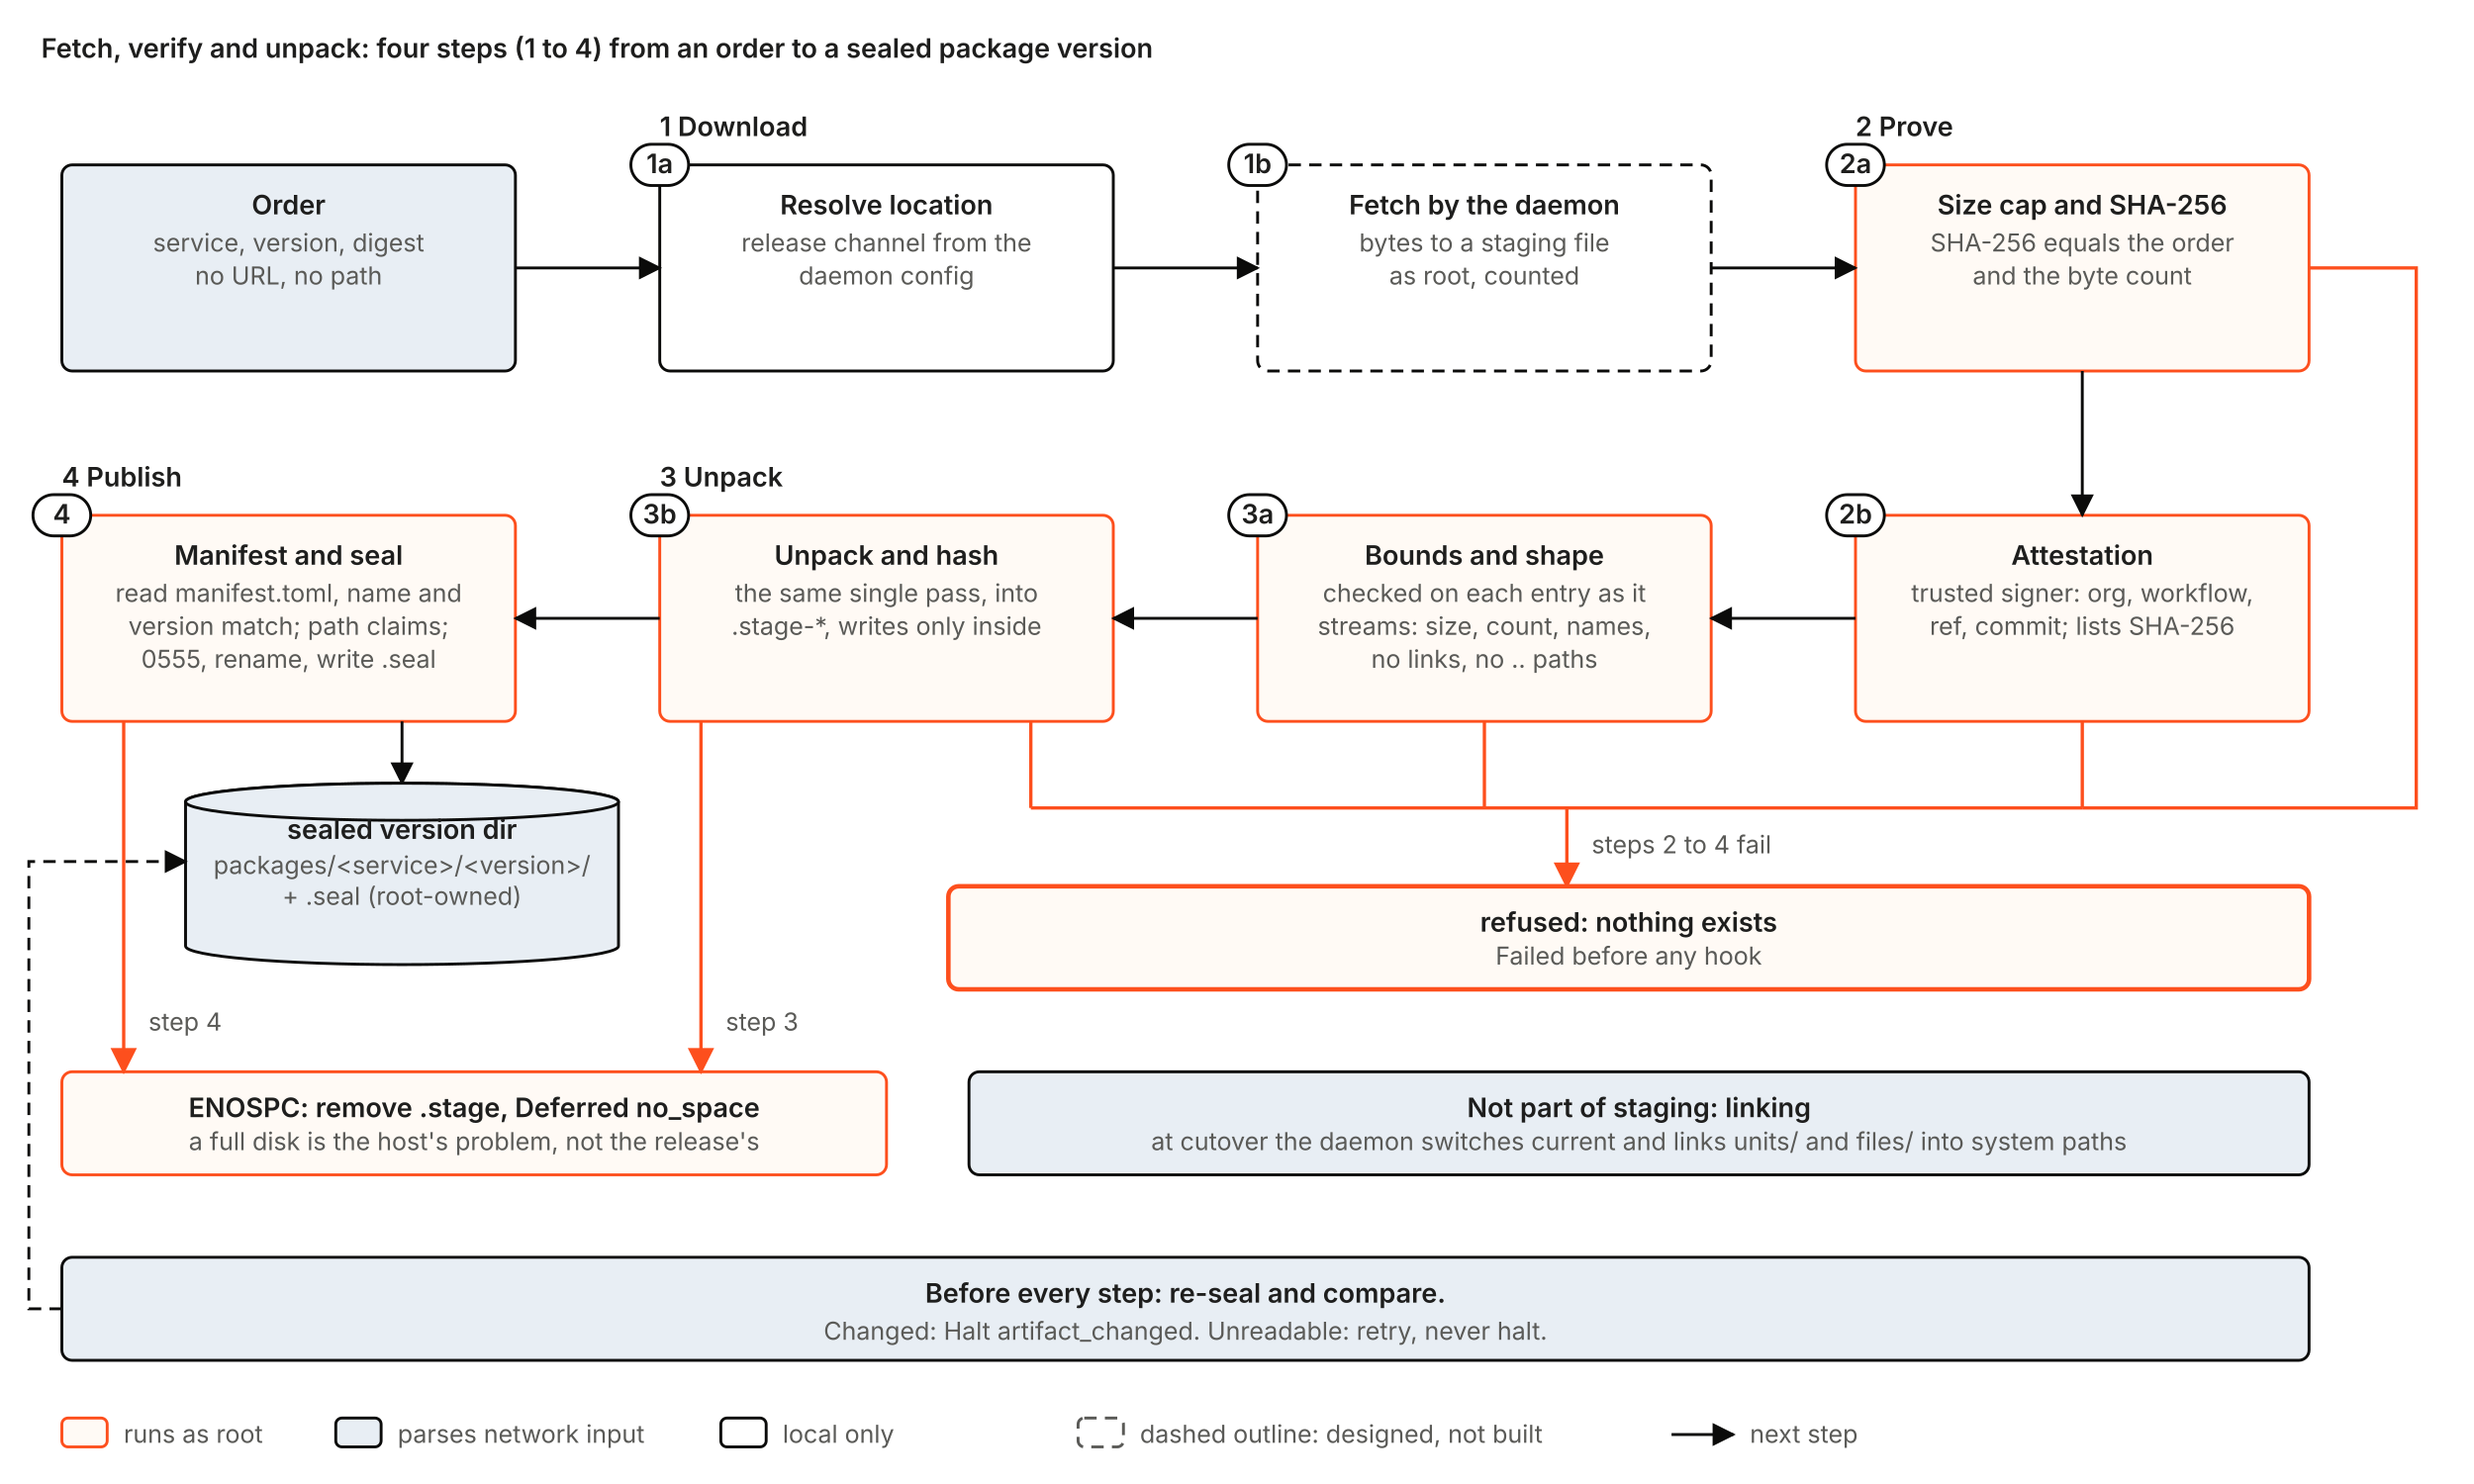
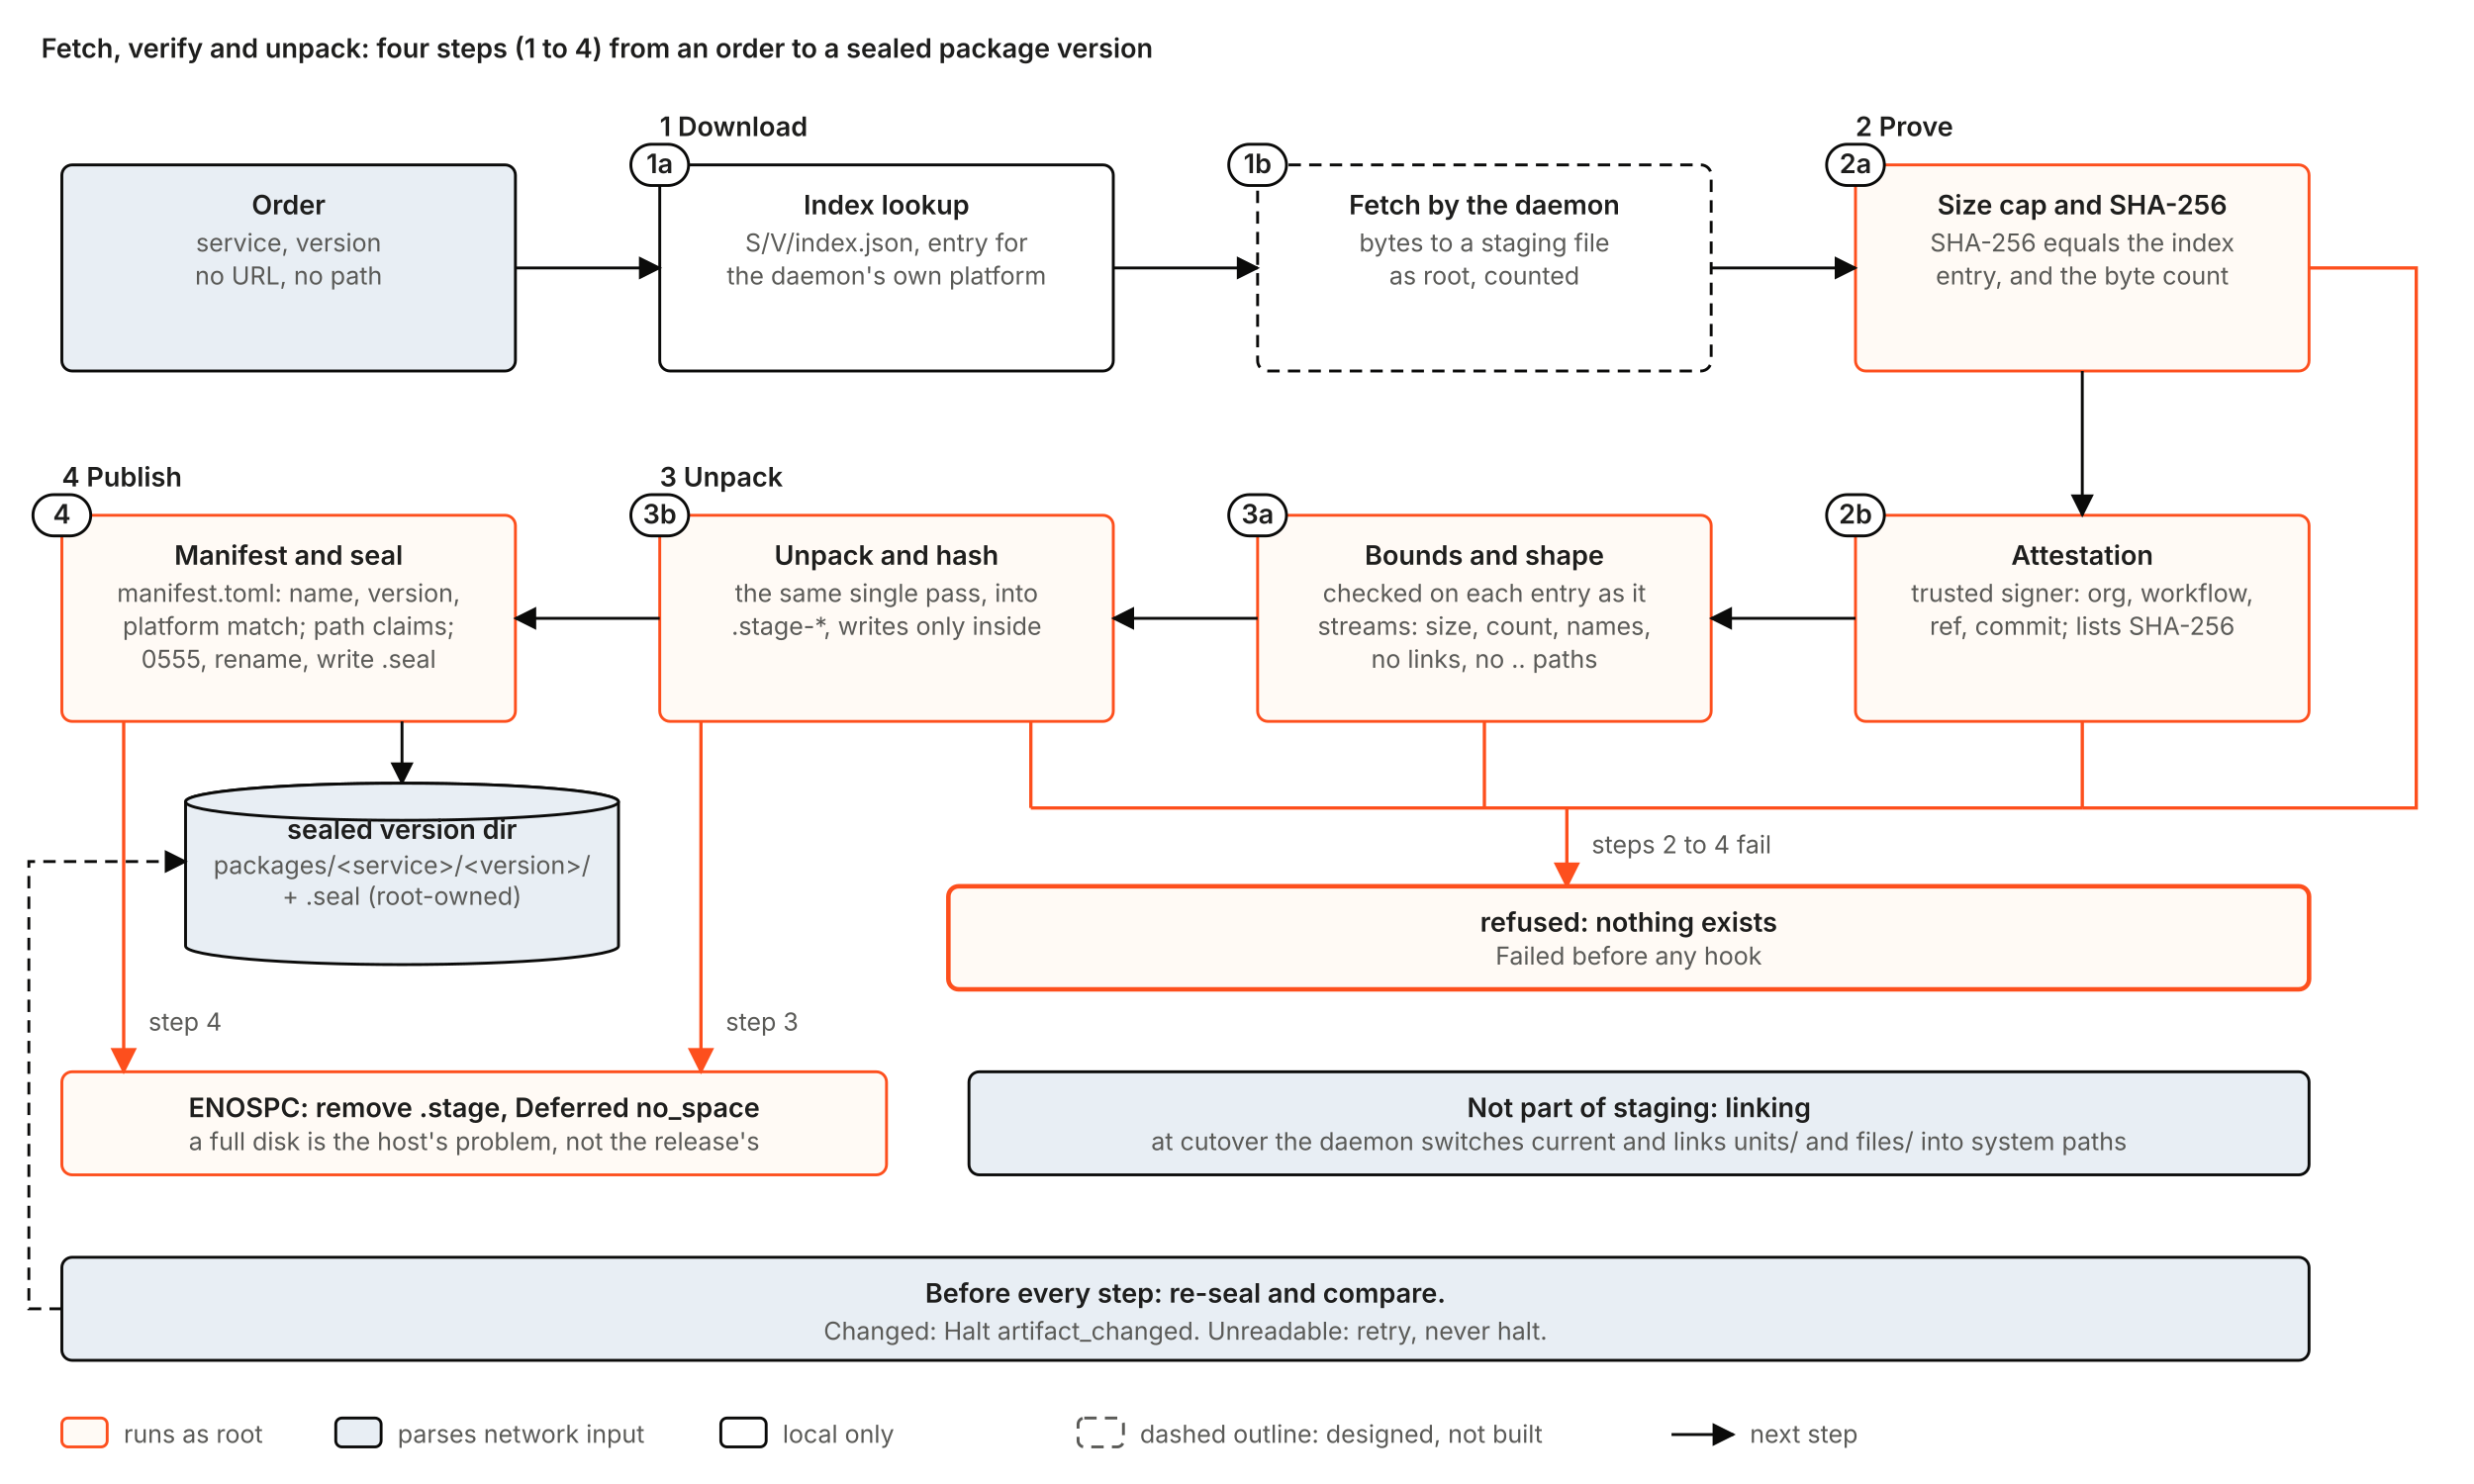
- <svg xmlns="http://www.w3.org/2000/svg" viewBox="0 0 1200 720" width="1200" height="720" role="img" aria-label="Package fetch, verify and unpack: order with version and digest only, fetch by the daemon, download, size and digest check and attestation, bounds and shape checks while unpacking in one pass, manifest read, seal and rename into the version directory, with what is root-written at each step.">
+ <svg xmlns="http://www.w3.org/2000/svg" viewBox="0 0 1200 720" width="1200" height="720" role="img" aria-label="Package fetch, verify and unpack: order with service and version only, release index lookup for the daemon's platform, download, size and digest check against the index entry and attestation, bounds and shape checks while unpacking in one pass, manifest read, seal and rename into the version directory, with what is root-written at each step.">
  <defs>
    <marker id="release-fetch-verify-stage-ak" viewBox="0 0 10 10" refX="9" refY="5" markerWidth="8" markerHeight="8" orient="auto-start-reverse">
      <path d="M0,0 L10,5 L0,10 z" fill="#0B0B0A" />
    </marker>
    <marker id="release-fetch-verify-stage-ao" viewBox="0 0 10 10" refX="9" refY="5" markerWidth="8" markerHeight="8" orient="auto-start-reverse">
      <path d="M0,0 L10,5 L0,10 z" fill="#FD4F1D" />
    </marker>
  </defs>
  <style>
.box{fill:#FFFFFF;stroke:#0B0B0A;stroke-width:1.4}
.box-b{fill:#E8EEF4;stroke:#0B0B0A;stroke-width:1.4}
.box-o{fill:#FFFAF5;stroke:#FD4F1D;stroke-width:1.4}
.box-t{fill:none;stroke:#FD4F1D;stroke-width:2}
.box-p{fill:none;stroke:#5A5A57;stroke-width:1.4;stroke-dasharray:6 4}
.dash{stroke-dasharray:6 4}
.tb{stroke:#FD4F1D;fill:none;stroke-width:2.2;stroke-dasharray:8 5}
.ln{stroke:#0B0B0A;fill:none;stroke-width:1.4}
.ln-d{stroke:#0B0B0A;fill:none;stroke-width:1.4;stroke-dasharray:6 4}
.ln-o{stroke:#FD4F1D;fill:none;stroke-width:1.6}
.ln-od{stroke:#FD4F1D;fill:none;stroke-width:1.6;stroke-dasharray:6 4}
.life{stroke:#5A5A57;stroke-width:1;stroke-dasharray:2 4}
text{fill:#1E1E1D;font-family:system-ui,-apple-system,'Segoe UI',sans-serif;font-size:13px}
.b{font-weight:600}
.t-m{fill:#5A5A57;font-size:12px}
.lbl{paint-order:stroke;stroke:#FFFFFF;stroke-width:4px;stroke-linejoin:round}
</style>
  <rect x="0" y="0" width="1200" height="720" fill="#FFFFFF" />
  <text x="20" y="28" class="b" font-size="16" text-anchor="start">Fetch, verify and unpack: four steps (1 to 4) from an order to a sealed package version</text>
  <rect x="30" y="80" width="220" height="100" rx="5" class="box-b" />
  <text x="140" y="104" class="b" text-anchor="middle">Order</text>
-   <text x="140" y="122" class="t-m" text-anchor="middle">service, version, digest</text>
+   <text x="140" y="122" class="t-m" text-anchor="middle">service, version</text>
  <text x="140" y="138" class="t-m" text-anchor="middle">no URL, no path</text>
  <rect x="320" y="80" width="220" height="100" rx="5" class="box" />
-   <text x="430" y="104" class="b" text-anchor="middle">Resolve location</text>
-   <text x="430" y="122" class="t-m" text-anchor="middle">release channel from the</text>
-   <text x="430" y="138" class="t-m" text-anchor="middle">daemon config</text>
+   <text x="430" y="104" class="b" text-anchor="middle">Index lookup</text>
+   <text x="430" y="122" class="t-m" text-anchor="middle">S/V/index.json, entry for</text>
+   <text x="430" y="138" class="t-m" text-anchor="middle">the daemon's own platform</text>
  <rect x="306" y="70" width="28" height="20" rx="10" fill="#FFFFFF" stroke="#0B0B0A" stroke-width="1.4" />
  <text x="320" y="84" class="b" font-size="11" text-anchor="middle">1a</text>
  <rect x="610" y="80" width="220" height="100" rx="5" class="box dash" />
  <text x="720" y="104" class="b" text-anchor="middle">Fetch by the daemon</text>
  <text x="720" y="122" class="t-m" text-anchor="middle">bytes to a staging file</text>
  <text x="720" y="138" class="t-m" text-anchor="middle">as root, counted</text>
  <rect x="596" y="70" width="28" height="20" rx="10" fill="#FFFFFF" stroke="#0B0B0A" stroke-width="1.4" />
  <text x="610" y="84" class="b" font-size="11" text-anchor="middle">1b</text>
  <rect x="900" y="80" width="220" height="100" rx="5" class="box-o" />
  <text x="1010" y="104" class="b" text-anchor="middle">Size cap and SHA-256</text>
-   <text x="1010" y="122" class="t-m" text-anchor="middle">SHA-256 equals the order</text>
-   <text x="1010" y="138" class="t-m" text-anchor="middle">and the byte count</text>
+   <text x="1010" y="122" class="t-m" text-anchor="middle">SHA-256 equals the index</text>
+   <text x="1010" y="138" class="t-m" text-anchor="middle">entry, and the byte count</text>
  <rect x="886" y="70" width="28" height="20" rx="10" fill="#FFFFFF" stroke="#0B0B0A" stroke-width="1.4" />
  <text x="900" y="84" class="b" font-size="11" text-anchor="middle">2a</text>
  <rect x="900" y="250" width="220" height="100" rx="5" class="box-o" />
  <text x="1010" y="274" class="b" text-anchor="middle">Attestation</text>
  <text x="1010" y="292" class="t-m" text-anchor="middle">trusted signer: org, workflow,</text>
  <text x="1010" y="308" class="t-m" text-anchor="middle">ref, commit; lists SHA-256</text>
  <rect x="886" y="240" width="28" height="20" rx="10" fill="#FFFFFF" stroke="#0B0B0A" stroke-width="1.4" />
  <text x="900" y="254" class="b" font-size="11" text-anchor="middle">2b</text>
  <rect x="610" y="250" width="220" height="100" rx="5" class="box-o" />
  <text x="720" y="274" class="b" text-anchor="middle">Bounds and shape</text>
  <text x="720" y="292" class="t-m" text-anchor="middle">checked on each entry as it</text>
  <text x="720" y="308" class="t-m" text-anchor="middle">streams: size, count, names,</text>
  <text x="720" y="324" class="t-m" text-anchor="middle">no links, no .. paths</text>
  <rect x="596" y="240" width="28" height="20" rx="10" fill="#FFFFFF" stroke="#0B0B0A" stroke-width="1.4" />
  <text x="610" y="254" class="b" font-size="11" text-anchor="middle">3a</text>
  <rect x="320" y="250" width="220" height="100" rx="5" class="box-o" />
  <text x="430" y="274" class="b" text-anchor="middle">Unpack and hash</text>
  <text x="430" y="292" class="t-m" text-anchor="middle">the same single pass, into</text>
  <text x="430" y="308" class="t-m" text-anchor="middle">.stage-*, writes only inside</text>
  <rect x="306" y="240" width="28" height="20" rx="10" fill="#FFFFFF" stroke="#0B0B0A" stroke-width="1.4" />
  <text x="320" y="254" class="b" font-size="11" text-anchor="middle">3b</text>
  <rect x="30" y="250" width="220" height="100" rx="5" class="box-o" />
  <text x="140" y="274" class="b" text-anchor="middle">Manifest and seal</text>
-   <text x="140" y="292" class="t-m" text-anchor="middle">read manifest.toml, name and</text>
-   <text x="140" y="308" class="t-m" text-anchor="middle">version match; path claims;</text>
+   <text x="140" y="292" class="t-m" text-anchor="middle">manifest.toml: name, version,</text>
+   <text x="140" y="308" class="t-m" text-anchor="middle">platform match; path claims;</text>
  <text x="140" y="324" class="t-m" text-anchor="middle">0555, rename, write .seal</text>
  <rect x="16" y="240" width="28" height="20" rx="10" fill="#FFFFFF" stroke="#0B0B0A" stroke-width="1.4" />
  <text x="30" y="254" class="b" font-size="11" text-anchor="middle">4</text>
  <text x="320" y="66" class="b lbl" text-anchor="start">1 Download</text>
  <text x="900" y="66" class="b lbl" text-anchor="start">2 Prove</text>
  <text x="320" y="236" class="b lbl" text-anchor="start">3 Unpack</text>
  <text x="30" y="236" class="b lbl" text-anchor="start">4 Publish</text>
  <path d="M250,130 L320,130" class="ln" marker-end="url(#release-fetch-verify-stage-ak)" />
  <path d="M540,130 L610,130" class="ln" marker-end="url(#release-fetch-verify-stage-ak)" />
  <path d="M830,130 L900,130" class="ln" marker-end="url(#release-fetch-verify-stage-ak)" />
  <path d="M1010,180 L1010,250" class="ln" marker-end="url(#release-fetch-verify-stage-ak)" />
  <path d="M900,300 L830,300" class="ln" marker-end="url(#release-fetch-verify-stage-ak)" />
  <path d="M610,300 L540,300" class="ln" marker-end="url(#release-fetch-verify-stage-ak)" />
  <path d="M320,300 L250,300" class="ln" marker-end="url(#release-fetch-verify-stage-ak)" />
  <path d="M500,350 L500,392" class="ln-o" />
  <path d="M720,350 L720,392" class="ln-o" />
  <path d="M1010,350 L1010,392" class="ln-o" />
  <path d="M500,392 L1010,392" class="ln-o" />
  <path d="M1120,130 L1172,130 L1172,392 L1010,392" class="ln-o" />
  <path d="M760,392 L760,430" class="ln-o" marker-end="url(#release-fetch-verify-stage-ao)" />
  <rect x="460" y="430" width="660" height="50" rx="5" class="box-o" style="stroke-width:2.2" />
  <text x="790" y="452" class="b" text-anchor="middle">refused: nothing exists</text>
  <text x="790" y="468" class="t-m" text-anchor="middle">Failed before any hook</text>
  <text x="772" y="414" class="t-m lbl" text-anchor="start">steps 2 to 4 fail</text>
  <path d="M195,350 L195,380" class="ln" marker-end="url(#release-fetch-verify-stage-ak)" />
  <path d="M90,389 v70 a105,9 0 0 0 210,0 v-70 a105,9 0 0 0 -210,0 z" class="box-b" />
  <ellipse cx="195" cy="389" rx="105" ry="9" class="box-b" />
  <text x="195" y="407" class="b" text-anchor="middle">sealed version dir</text>
  <text x="195" y="424" class="t-m" text-anchor="middle">packages/&lt;service&gt;/&lt;version&gt;/</text>
  <text x="195" y="439" class="t-m" text-anchor="middle">+ .seal (root-owned)</text>
  <rect x="30" y="520" width="400" height="50" rx="5" class="box-o" />
  <text x="230" y="542" class="b" font-size="12" text-anchor="middle">ENOSPC: remove .stage, Deferred no_space</text>
  <text x="230" y="558" class="t-m" text-anchor="middle">a full disk is the host's problem, not the release's</text>
  <path d="M340,350 L340,520" class="ln-o" marker-end="url(#release-fetch-verify-stage-ao)" />
  <path d="M60,350 L60,520" class="ln-o" marker-end="url(#release-fetch-verify-stage-ao)" />
  <text x="352" y="500" class="t-m lbl" text-anchor="start">step 3</text>
  <text x="72" y="500" class="t-m lbl" text-anchor="start">step 4</text>
  <rect x="470" y="520" width="650" height="50" rx="5" class="box-b" />
  <text x="795" y="542" class="b" text-anchor="middle">Not part of staging: linking</text>
  <text x="795" y="558" class="t-m" text-anchor="middle">at cutover the daemon switches current and links units/ and files/ into system paths</text>
  <rect x="30" y="610" width="1090" height="50" rx="5" class="box-b" />
  <text x="575" y="632" class="b" text-anchor="middle">Before every step: re-seal and compare.</text>
  <text x="575" y="650" class="t-m" text-anchor="middle">Changed: Halt artifact_changed. Unreadable: retry, never halt.</text>
  <path d="M30,635 L14,635 L14,418 L90,418" class="ln-d" marker-end="url(#release-fetch-verify-stage-ak)" />
  <rect x="30" y="688" width="22" height="14" rx="3" class="box-o" />
  <text x="60" y="700" class="t-m" text-anchor="start">runs as root</text>
  <rect x="162.862" y="688" width="22" height="14" rx="3" class="box-b" />
  <text x="192.862" y="700" class="t-m" text-anchor="start">parses network input</text>
  <rect x="349.631" y="688" width="22" height="14" rx="3" class="box" />
  <text x="379.631" y="700" class="t-m" text-anchor="start">local only</text>
  <rect x="522.923" y="688" width="22" height="14" rx="3" class="box-p" />
  <text x="552.923" y="700" class="t-m" text-anchor="start">dashed outline: designed, not built</text>
  <path d="M810.769,696 L840.769,696" class="ln" marker-end="url(#release-fetch-verify-stage-ak)" />
  <text x="848.769" y="700" class="t-m" text-anchor="start">next step</text>
</svg>
